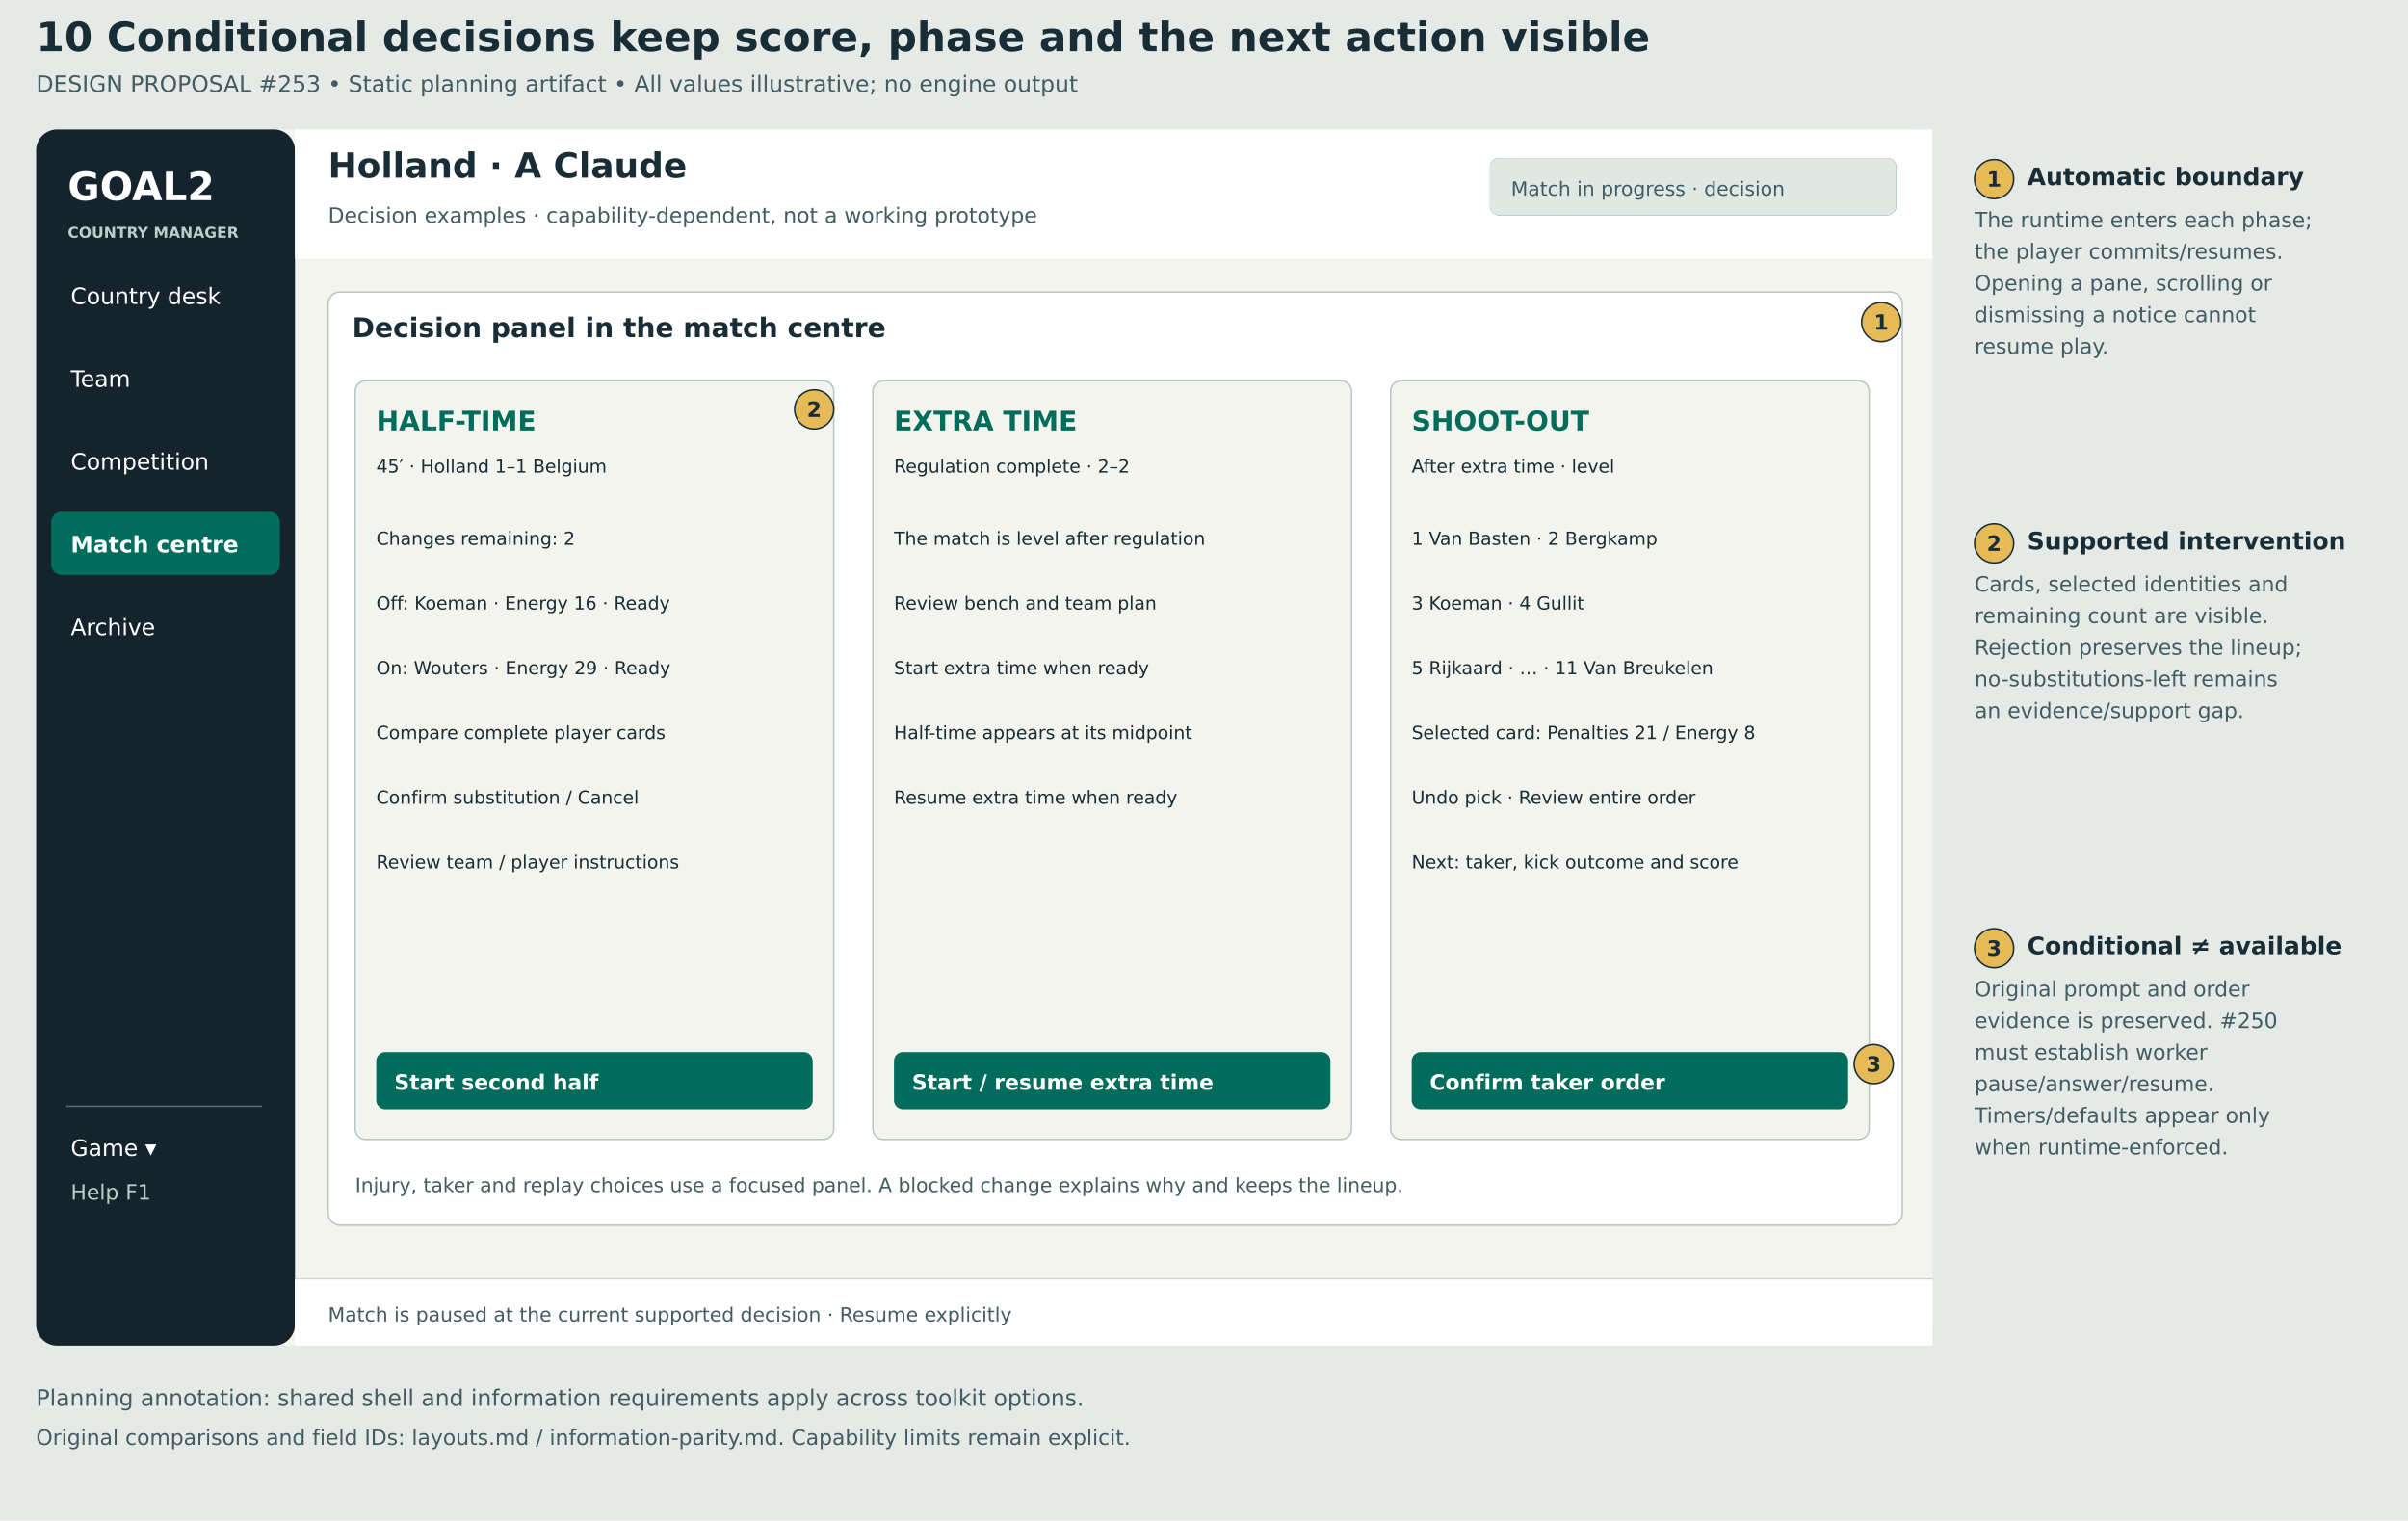
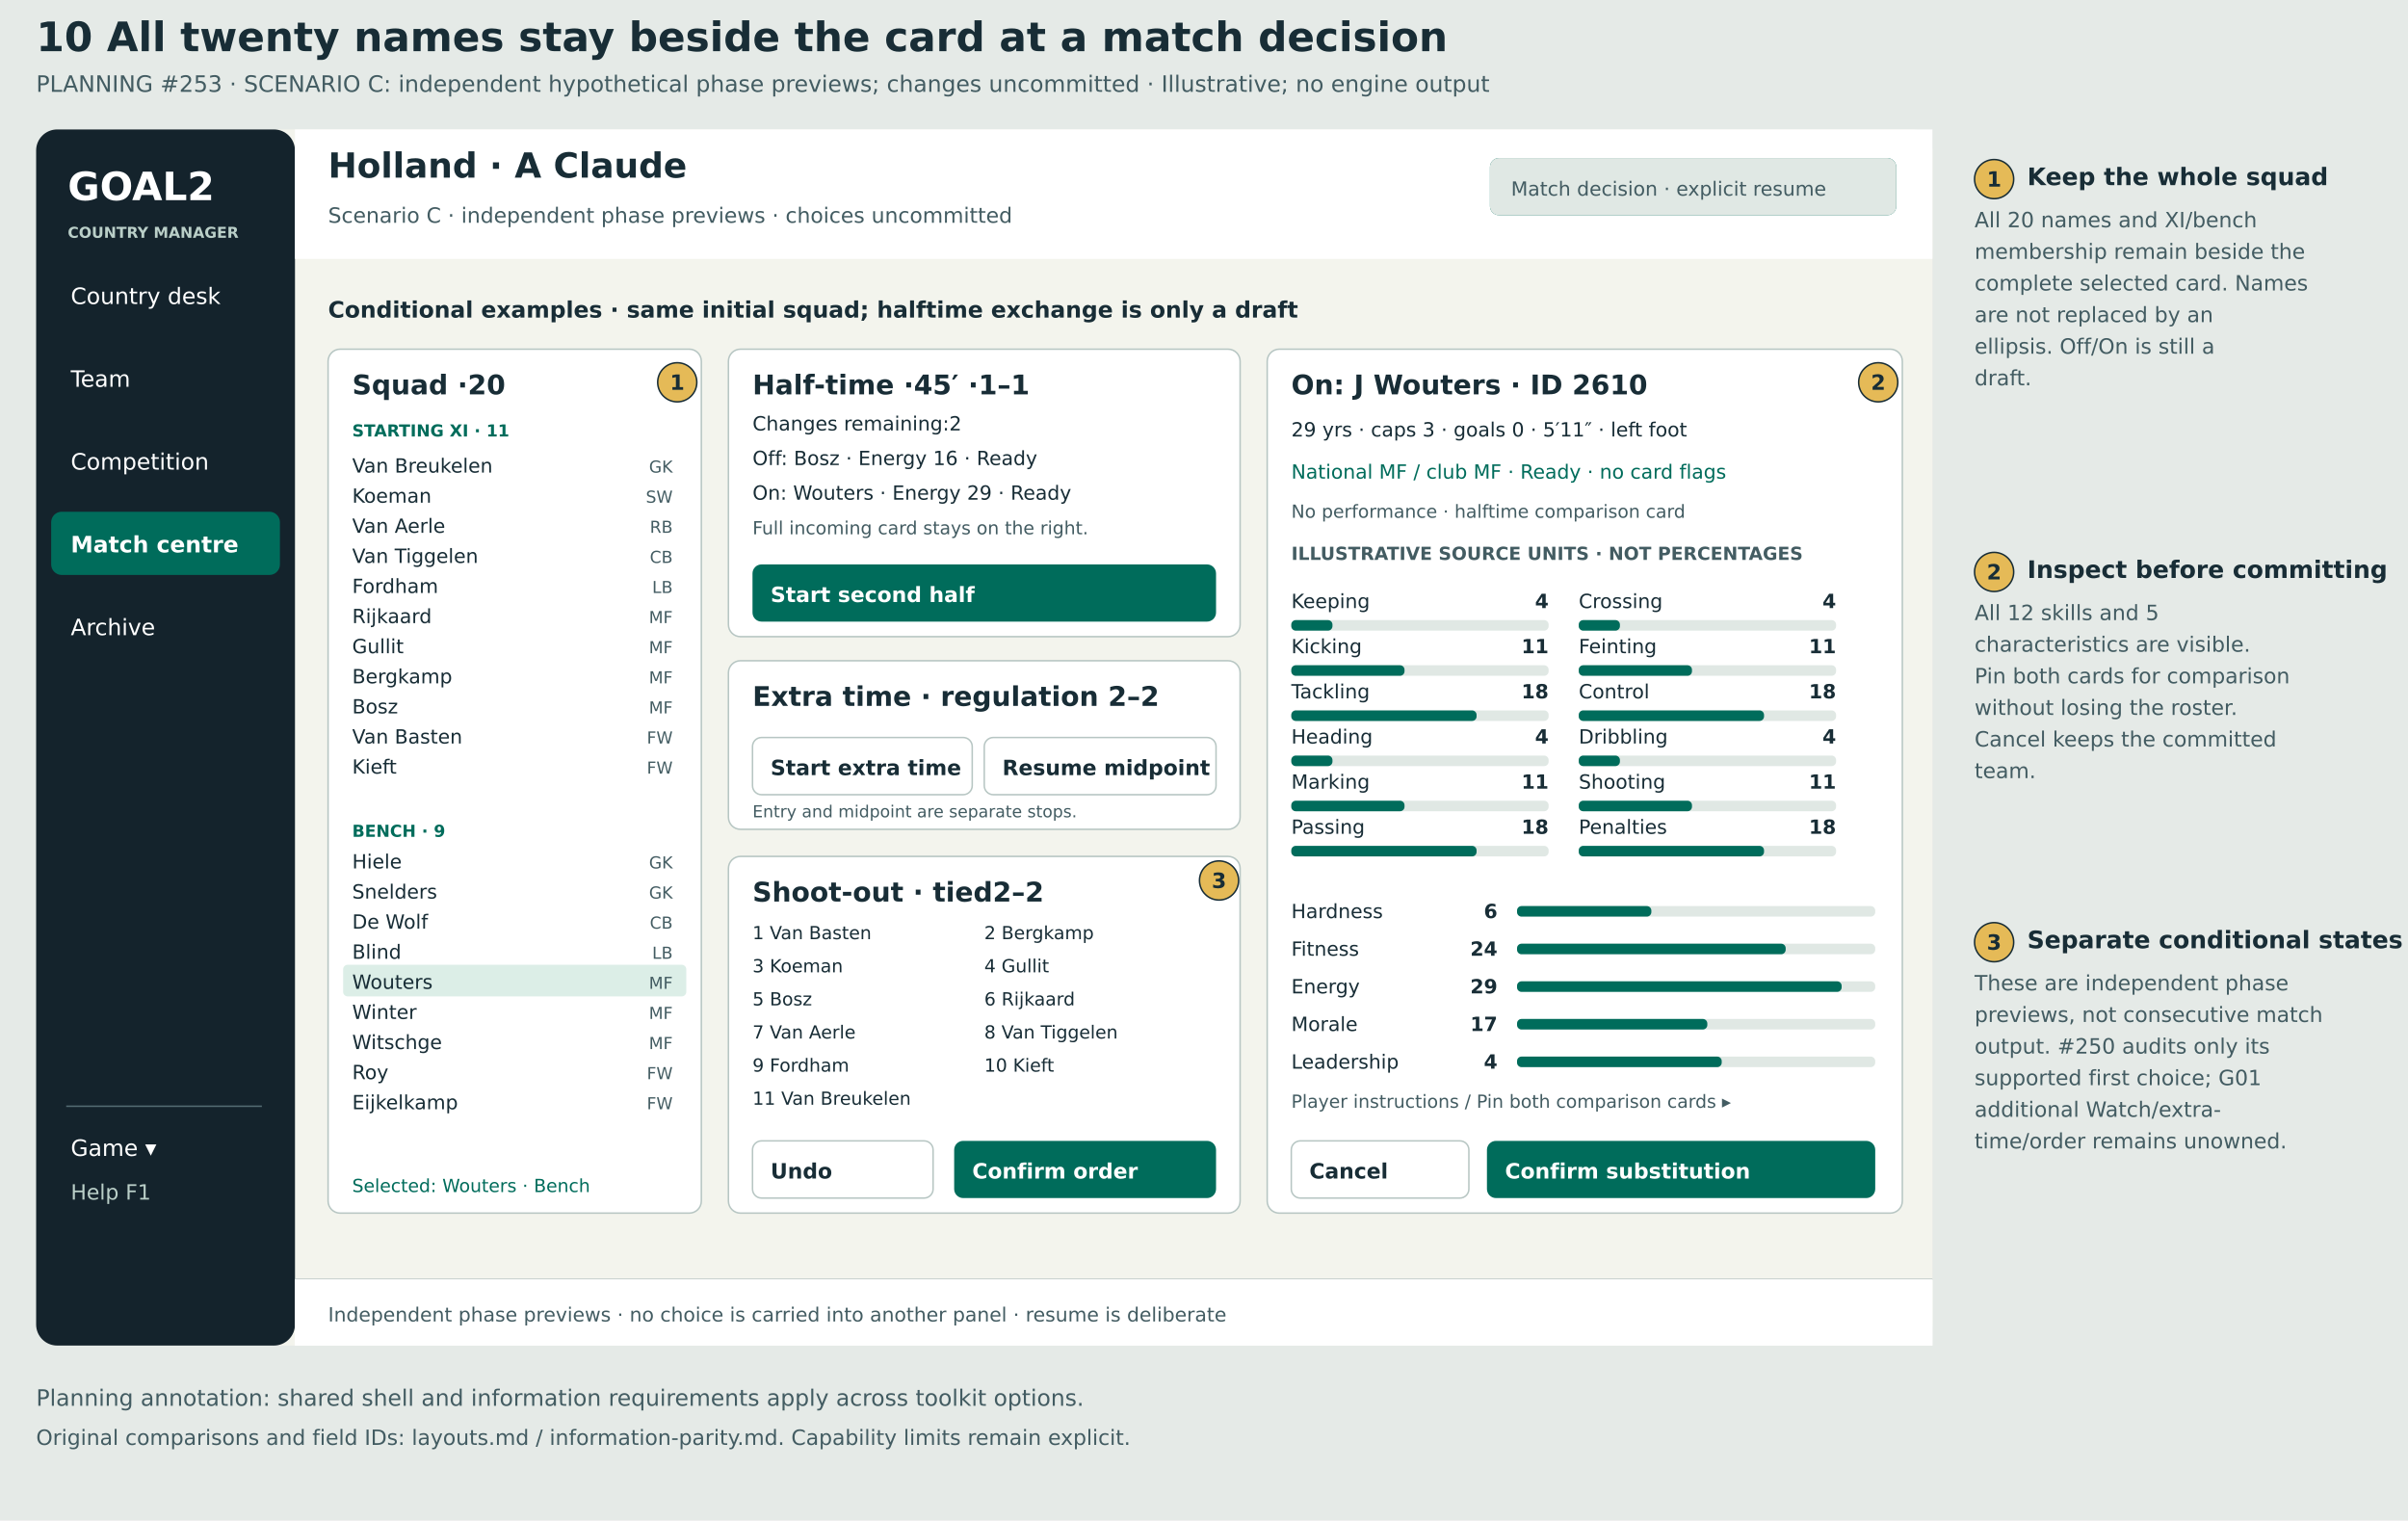
<svg xmlns="http://www.w3.org/2000/svg" width="1600" height="1010" viewBox="0 0 1600 1010" role="img" aria-labelledby="title desc">
  <g font-family="DejaVu Sans, Segoe UI, sans-serif">
    <rect x="0" y="0" width="1600" height="1010" rx="0" fill="#E5EAE7" />
-     <text x="24" y="34" fill="#182D36" font-size="27" font-weight="700">10  Conditional decisions keep score, phase and the next action visible</text>
-     <text x="24" y="61" fill="#435C62" font-size="15" font-weight="400">DESIGN PROPOSAL #253  •  Static planning artifact  •  All values illustrative; no engine output</text>
+     <text x="24" y="34" fill="#182D36" font-size="27" font-weight="700">10  All twenty names stay beside the card at a match decision</text>
+     <text x="24" y="61" fill="#435C62" font-size="15" font-weight="400">PLANNING #253 · SCENARIO C: independent hypothetical phase previews; changes uncommitted · Illustrative; no engine output</text>
    <rect x="24" y="86" width="1260" height="808" rx="14" fill="#F3F4ED" />
    <rect x="24" y="86" width="172" height="808" rx="14" fill="#14232C" />
    <text x="45" y="133" fill="#FFFFFF" font-size="26" font-weight="700">GOAL2</text>
    <text x="45" y="158" fill="#BACFC8" font-size="10" font-weight="700">COUNTRY MANAGER</text>
    <text x="47" y="202" fill="#FFFFFF" font-size="15" font-weight="400">Country desk</text>
    <text x="47" y="257" fill="#FFFFFF" font-size="15" font-weight="400">Team</text>
    <text x="47" y="312" fill="#FFFFFF" font-size="15" font-weight="400">Competition</text>
    <rect x="34" y="340" width="152" height="42" rx="7" fill="#006C5B" />
    <text x="47" y="367" fill="#FFFFFF" font-size="15" font-weight="600">Match centre</text>
    <text x="47" y="422" fill="#FFFFFF" font-size="15" font-weight="400">Archive</text>
    <line x1="44" y1="735" x2="174" y2="735" stroke="#536B71" />
    <text x="47" y="768" fill="#FFFFFF" font-size="15" font-weight="400">Game  ▾</text>
    <text x="47" y="797" fill="#BACFC8" font-size="14" font-weight="400">Help  F1</text>
    <rect x="196" y="86" width="1088" height="86" rx="0" fill="#FFFFFF" />
    <text x="218" y="118" fill="#182D36" font-size="23" font-weight="700">Holland · A Claude</text>
-     <text x="218" y="148" fill="#435C62" font-size="14" font-weight="400">Decision examples · capability-dependent, not a working prototype</text>
+     <text x="218" y="148" fill="#435C62" font-size="14" font-weight="400">Scenario C · independent phase previews · choices uncommitted</text>
    <rect x="990" y="105" width="270" height="38" rx="6" fill="#006C5B" />
    <text x="1002" y="130" fill="#FFFFFF" font-size="14" font-weight="600">Prepare next match</text>
    <rect x="196" y="850" width="1088" height="44" rx="0" fill="#FFFFFF" />
    <line x1="196" y1="850" x2="1284" y2="850" stroke="#B7C6C3" />
    <text x="218" y="878" fill="#435C62" font-size="13" font-weight="400">Confirmed team  •  Last saved checkpoint available in Game</text>
    <rect x="990" y="105" width="270" height="38" rx="6" fill="#E0E8E4" />
-     <text x="1004" y="130" fill="#435C62" font-size="13" font-weight="400">Match in progress · decision</text>
+     <text x="1004" y="130" fill="#435C62" font-size="13" font-weight="400">Match decision · explicit resume</text>
+     <text x="218" y="211" fill="#182D36" font-size="15" font-weight="700">Conditional examples · same initial squad; halftime exchange is only a draft</text>
+     <rect x="218" y="232" width="248" height="574" rx="8" fill="#FFFFFF" stroke="#B7C6C3" />
+     <text x="234" y="262" fill="#182D36" font-size="18" font-weight="700">Squad ·20</text>
+     <text x="234" y="290" fill="#006C5B" font-size="11" font-weight="700">STARTING XI · 11</text>
+     <text x="234" y="314" fill="#182D36" font-size="13" font-weight="400" data-squad-section="XI" data-roster-slot="1">Van Breukelen</text>
+     <text x="447" y="314" fill="#435C62" font-size="11" font-weight="400" text-anchor="end">GK</text>
+     <text x="234" y="334" fill="#182D36" font-size="13" font-weight="400" data-squad-section="XI" data-roster-slot="2">Koeman</text>
+     <text x="447" y="334" fill="#435C62" font-size="11" font-weight="400" text-anchor="end">SW</text>
+     <text x="234" y="354" fill="#182D36" font-size="13" font-weight="400" data-squad-section="XI" data-roster-slot="3">Van Aerle</text>
+     <text x="447" y="354" fill="#435C62" font-size="11" font-weight="400" text-anchor="end">RB</text>
+     <text x="234" y="374" fill="#182D36" font-size="13" font-weight="400" data-squad-section="XI" data-roster-slot="4">Van Tiggelen</text>
+     <text x="447" y="374" fill="#435C62" font-size="11" font-weight="400" text-anchor="end">CB</text>
+     <text x="234" y="394" fill="#182D36" font-size="13" font-weight="400" data-squad-section="XI" data-roster-slot="5">Fordham</text>
+     <text x="447" y="394" fill="#435C62" font-size="11" font-weight="400" text-anchor="end">LB</text>
+     <text x="234" y="414" fill="#182D36" font-size="13" font-weight="400" data-squad-section="XI" data-roster-slot="6">Rijkaard</text>
+     <text x="447" y="414" fill="#435C62" font-size="11" font-weight="400" text-anchor="end">MF</text>
+     <text x="234" y="434" fill="#182D36" font-size="13" font-weight="400" data-squad-section="XI" data-roster-slot="7">Gullit</text>
+     <text x="447" y="434" fill="#435C62" font-size="11" font-weight="400" text-anchor="end">MF</text>
+     <text x="234" y="454" fill="#182D36" font-size="13" font-weight="400" data-squad-section="XI" data-roster-slot="8">Bergkamp</text>
+     <text x="447" y="454" fill="#435C62" font-size="11" font-weight="400" text-anchor="end">MF</text>
+     <text x="234" y="474" fill="#182D36" font-size="13" font-weight="400" data-squad-section="XI" data-roster-slot="9">Bosz</text>
+     <text x="447" y="474" fill="#435C62" font-size="11" font-weight="400" text-anchor="end">MF</text>
+     <text x="234" y="494" fill="#182D36" font-size="13" font-weight="400" data-squad-section="XI" data-roster-slot="10">Van Basten</text>
+     <text x="447" y="494" fill="#435C62" font-size="11" font-weight="400" text-anchor="end">FW</text>
+     <text x="234" y="514" fill="#182D36" font-size="13" font-weight="400" data-squad-section="XI" data-roster-slot="11">Kieft</text>
+     <text x="447" y="514" fill="#435C62" font-size="11" font-weight="400" text-anchor="end">FW</text>
+     <text x="234" y="556" fill="#006C5B" font-size="11" font-weight="700">BENCH · 9</text>
+     <text x="234" y="577" fill="#182D36" font-size="13" font-weight="400" data-squad-section="Bench" data-roster-slot="12">Hiele</text>
+     <text x="447" y="577" fill="#435C62" font-size="11" font-weight="400" text-anchor="end">GK</text>
+     <text x="234" y="597" fill="#182D36" font-size="13" font-weight="400" data-squad-section="Bench" data-roster-slot="13">Snelders</text>
+     <text x="447" y="597" fill="#435C62" font-size="11" font-weight="400" text-anchor="end">GK</text>
+     <text x="234" y="617" fill="#182D36" font-size="13" font-weight="400" data-squad-section="Bench" data-roster-slot="14">De Wolf</text>
+     <text x="447" y="617" fill="#435C62" font-size="11" font-weight="400" text-anchor="end">CB</text>
+     <text x="234" y="637" fill="#182D36" font-size="13" font-weight="400" data-squad-section="Bench" data-roster-slot="15">Blind</text>
+     <text x="447" y="637" fill="#435C62" font-size="11" font-weight="400" text-anchor="end">LB</text>
+     <rect x="228" y="641" width="228" height="21" rx="3" fill="#DCEEE7" />
+     <text x="234" y="657" fill="#182D36" font-size="13" font-weight="400" data-squad-section="Bench" data-roster-slot="16">Wouters</text>
+     <text x="447" y="657" fill="#435C62" font-size="11" font-weight="400" text-anchor="end">MF</text>
+     <text x="234" y="677" fill="#182D36" font-size="13" font-weight="400" data-squad-section="Bench" data-roster-slot="17">Winter</text>
+     <text x="447" y="677" fill="#435C62" font-size="11" font-weight="400" text-anchor="end">MF</text>
+     <text x="234" y="697" fill="#182D36" font-size="13" font-weight="400" data-squad-section="Bench" data-roster-slot="18">Witschge</text>
+     <text x="447" y="697" fill="#435C62" font-size="11" font-weight="400" text-anchor="end">MF</text>
+     <text x="234" y="717" fill="#182D36" font-size="13" font-weight="400" data-squad-section="Bench" data-roster-slot="19">Roy</text>
+     <text x="447" y="717" fill="#435C62" font-size="11" font-weight="400" text-anchor="end">FW</text>
+     <text x="234" y="737" fill="#182D36" font-size="13" font-weight="400" data-squad-section="Bench" data-roster-slot="20">Eijkelkamp</text>
+     <text x="447" y="737" fill="#435C62" font-size="11" font-weight="400" text-anchor="end">FW</text>
+     <text x="234" y="792" fill="#006C5B" font-size="12" font-weight="400">Selected: Wouters · Bench</text>
+     <rect x="484" y="232" width="340" height="191" rx="8" fill="#FFFFFF" stroke="#B7C6C3" />
+     <text x="500" y="262" fill="#182D36" font-size="18" font-weight="700">Half-time ·45′ ·1–1</text>
+     <text x="500" y="286" fill="#182D36" font-size="13" font-weight="400">Changes remaining:2</text>
+     <text x="500" y="309" fill="#182D36" font-size="13" font-weight="400">Off: Bosz · Energy 16 · Ready</text>
+     <text x="500" y="332" fill="#182D36" font-size="13" font-weight="400">On: Wouters · Energy 29 · Ready</text>
+     <text x="500" y="355" fill="#435C62" font-size="12" font-weight="400">Full incoming card stays on the right.</text>
+     <rect x="500" y="375" width="308" height="38" rx="6" fill="#006C5B" />
+     <text x="512" y="400" fill="#FFFFFF" font-size="14" font-weight="600">Start second half</text>
+     <rect x="484" y="439" width="340" height="112" rx="8" fill="#FFFFFF" stroke="#B7C6C3" />
+     <text x="500" y="469" fill="#182D36" font-size="18" font-weight="700">Extra time · regulation 2–2</text>
+     <rect x="500" y="490" width="146" height="38" rx="6" fill="#FFFFFF" stroke="#B7C6C3" />
+     <text x="512" y="515" fill="#182D36" font-size="14" font-weight="600">Start extra time</text>
+     <rect x="654" y="490" width="154" height="38" rx="6" fill="#FFFFFF" stroke="#B7C6C3" />
+     <text x="666" y="515" fill="#182D36" font-size="14" font-weight="600">Resume midpoint</text>
+     <text x="500" y="543" fill="#435C62" font-size="11" font-weight="400">Entry and midpoint are separate stops.</text>
+     <rect x="484" y="569" width="340" height="237" rx="8" fill="#FFFFFF" stroke="#B7C6C3" />
+     <text x="500" y="599" fill="#182D36" font-size="18" font-weight="700">Shoot-out · tied2–2</text>
+     <text x="500" y="624" fill="#182D36" font-size="12" font-weight="400">1 Van Basten</text>
+     <text x="654" y="624" fill="#182D36" font-size="12" font-weight="400">2 Bergkamp</text>
+     <text x="500" y="646" fill="#182D36" font-size="12" font-weight="400">3 Koeman</text>
+     <text x="654" y="646" fill="#182D36" font-size="12" font-weight="400">4 Gullit</text>
+     <text x="500" y="668" fill="#182D36" font-size="12" font-weight="400">5 Bosz</text>
+     <text x="654" y="668" fill="#182D36" font-size="12" font-weight="400">6 Rijkaard</text>
+     <text x="500" y="690" fill="#182D36" font-size="12" font-weight="400">7 Van Aerle</text>
+     <text x="654" y="690" fill="#182D36" font-size="12" font-weight="400">8 Van Tiggelen</text>
+     <text x="500" y="712" fill="#182D36" font-size="12" font-weight="400">9 Fordham</text>
+     <text x="654" y="712" fill="#182D36" font-size="12" font-weight="400">10 Kieft</text>
+     <text x="500" y="734" fill="#182D36" font-size="12" font-weight="400">11 Van Breukelen</text>
+     <rect x="500" y="758" width="120" height="38" rx="6" fill="#FFFFFF" stroke="#B7C6C3" />
+     <text x="512" y="783" fill="#182D36" font-size="14" font-weight="600">Undo</text>
+     <rect x="634" y="758" width="174" height="38" rx="6" fill="#006C5B" />
+     <text x="646" y="783" fill="#FFFFFF" font-size="14" font-weight="600">Confirm order</text>
+     <rect x="842" y="232" width="422" height="574" rx="8" fill="#FFFFFF" stroke="#B7C6C3" />
+     <text x="858" y="262" fill="#182D36" font-size="18" font-weight="700">On: J Wouters · ID 2610</text>
+     <text x="858" y="290" fill="#182D36" font-size="13" font-weight="400">29 yrs · caps 3 · goals 0 · 5′11″ · left foot</text>
+     <text x="858" y="318" fill="#006C5B" font-size="13" font-weight="400">National MF / club MF · Ready · no card flags</text>
+     <text x="858" y="344" fill="#435C62" font-size="12" font-weight="400">No performance · halftime comparison card</text>
+     <text x="858" y="372" fill="#435C62" font-size="12" font-weight="600">ILLUSTRATIVE SOURCE UNITS · NOT PERCENTAGES</text>
+     <text x="858" y="404" fill="#182D36" font-size="13" font-weight="400">Keeping</text>
+     <text x="1029" y="404" fill="#182D36" font-size="13" font-weight="600" text-anchor="end">4</text>
+     <rect x="858" y="412" width="171" height="7" rx="3" fill="#E0E8E4" />
+     <rect x="858" y="412" width="27.36" height="7" rx="3" fill="#006C5B" />
+     <text x="858" y="434" fill="#182D36" font-size="13" font-weight="400">Kicking</text>
+     <text x="1029" y="434" fill="#182D36" font-size="13" font-weight="600" text-anchor="end">11</text>
+     <rect x="858" y="442" width="171" height="7" rx="3" fill="#E0E8E4" />
+     <rect x="858" y="442" width="75.24" height="7" rx="3" fill="#006C5B" />
+     <text x="858" y="464" fill="#182D36" font-size="13" font-weight="400">Tackling</text>
+     <text x="1029" y="464" fill="#182D36" font-size="13" font-weight="600" text-anchor="end">18</text>
+     <rect x="858" y="472" width="171" height="7" rx="3" fill="#E0E8E4" />
+     <rect x="858" y="472" width="123.12" height="7" rx="3" fill="#006C5B" />
+     <text x="858" y="494" fill="#182D36" font-size="13" font-weight="400">Heading</text>
+     <text x="1029" y="494" fill="#182D36" font-size="13" font-weight="600" text-anchor="end">4</text>
+     <rect x="858" y="502" width="171" height="7" rx="3" fill="#E0E8E4" />
+     <rect x="858" y="502" width="27.36" height="7" rx="3" fill="#006C5B" />
+     <text x="858" y="524" fill="#182D36" font-size="13" font-weight="400">Marking</text>
+     <text x="1029" y="524" fill="#182D36" font-size="13" font-weight="600" text-anchor="end">11</text>
+     <rect x="858" y="532" width="171" height="7" rx="3" fill="#E0E8E4" />
+     <rect x="858" y="532" width="75.24" height="7" rx="3" fill="#006C5B" />
+     <text x="858" y="554" fill="#182D36" font-size="13" font-weight="400">Passing</text>
+     <text x="1029" y="554" fill="#182D36" font-size="13" font-weight="600" text-anchor="end">18</text>
+     <rect x="858" y="562" width="171" height="7" rx="3" fill="#E0E8E4" />
+     <rect x="858" y="562" width="123.12" height="7" rx="3" fill="#006C5B" />
+     <text x="1049" y="404" fill="#182D36" font-size="13" font-weight="400">Crossing</text>
+     <text x="1220" y="404" fill="#182D36" font-size="13" font-weight="600" text-anchor="end">4</text>
+     <rect x="1049" y="412" width="171" height="7" rx="3" fill="#E0E8E4" />
+     <rect x="1049" y="412" width="27.36" height="7" rx="3" fill="#006C5B" />
+     <text x="1049" y="434" fill="#182D36" font-size="13" font-weight="400">Feinting</text>
+     <text x="1220" y="434" fill="#182D36" font-size="13" font-weight="600" text-anchor="end">11</text>
+     <rect x="1049" y="442" width="171" height="7" rx="3" fill="#E0E8E4" />
+     <rect x="1049" y="442" width="75.24" height="7" rx="3" fill="#006C5B" />
+     <text x="1049" y="464" fill="#182D36" font-size="13" font-weight="400">Control</text>
+     <text x="1220" y="464" fill="#182D36" font-size="13" font-weight="600" text-anchor="end">18</text>
+     <rect x="1049" y="472" width="171" height="7" rx="3" fill="#E0E8E4" />
+     <rect x="1049" y="472" width="123.12" height="7" rx="3" fill="#006C5B" />
+     <text x="1049" y="494" fill="#182D36" font-size="13" font-weight="400">Dribbling</text>
+     <text x="1220" y="494" fill="#182D36" font-size="13" font-weight="600" text-anchor="end">4</text>
+     <rect x="1049" y="502" width="171" height="7" rx="3" fill="#E0E8E4" />
+     <rect x="1049" y="502" width="27.36" height="7" rx="3" fill="#006C5B" />
+     <text x="1049" y="524" fill="#182D36" font-size="13" font-weight="400">Shooting</text>
+     <text x="1220" y="524" fill="#182D36" font-size="13" font-weight="600" text-anchor="end">11</text>
+     <rect x="1049" y="532" width="171" height="7" rx="3" fill="#E0E8E4" />
+     <rect x="1049" y="532" width="75.24" height="7" rx="3" fill="#006C5B" />
+     <text x="1049" y="554" fill="#182D36" font-size="13" font-weight="400">Penalties</text>
+     <text x="1220" y="554" fill="#182D36" font-size="13" font-weight="600" text-anchor="end">18</text>
+     <rect x="1049" y="562" width="171" height="7" rx="3" fill="#E0E8E4" />
+     <rect x="1049" y="562" width="123.12" height="7" rx="3" fill="#006C5B" />
+     <text x="858" y="610" fill="#182D36" font-size="13" font-weight="400">Hardness</text>
+     <text x="995" y="610" fill="#182D36" font-size="13" font-weight="600" text-anchor="end">6</text>
+     <rect x="1008" y="602" width="238" height="7" rx="3" fill="#E0E8E4" />
+     <rect x="1008" y="602" width="89.25" height="7" rx="3" fill="#006C5B" />
+     <text x="858" y="635" fill="#182D36" font-size="13" font-weight="400">Fitness</text>
+     <text x="995" y="635" fill="#182D36" font-size="13" font-weight="600" text-anchor="end">24</text>
+     <rect x="1008" y="627" width="238" height="7" rx="3" fill="#E0E8E4" />
+     <rect x="1008" y="627" width="178.5" height="7" rx="3" fill="#006C5B" />
+     <text x="858" y="660" fill="#182D36" font-size="13" font-weight="400">Energy</text>
+     <text x="995" y="660" fill="#182D36" font-size="13" font-weight="600" text-anchor="end">29</text>
+     <rect x="1008" y="652" width="238" height="7" rx="3" fill="#E0E8E4" />
+     <rect x="1008" y="652" width="215.688" height="7" rx="3" fill="#006C5B" />
+     <text x="858" y="685" fill="#182D36" font-size="13" font-weight="400">Morale</text>
+     <text x="995" y="685" fill="#182D36" font-size="13" font-weight="600" text-anchor="end">17</text>
+     <rect x="1008" y="677" width="238" height="7" rx="3" fill="#E0E8E4" />
+     <rect x="1008" y="677" width="126.438" height="7" rx="3" fill="#006C5B" />
+     <text x="858" y="710" fill="#182D36" font-size="13" font-weight="400">Leadership</text>
+     <text x="995" y="710" fill="#182D36" font-size="13" font-weight="600" text-anchor="end">4</text>
+     <rect x="1008" y="702" width="238" height="7" rx="3" fill="#E0E8E4" />
+     <rect x="1008" y="702" width="136.0" height="7" rx="3" fill="#006C5B" />
+     <text x="858" y="736" fill="#435C62" font-size="12" font-weight="400">Player instructions / Pin both comparison cards  ▸</text>
+     <rect x="858" y="758" width="118" height="38" rx="6" fill="#FFFFFF" stroke="#B7C6C3" />
+     <text x="870" y="783" fill="#182D36" font-size="14" font-weight="600">Cancel</text>
+     <rect x="988" y="758" width="258" height="38" rx="6" fill="#006C5B" />
+     <text x="1000" y="783" fill="#FFFFFF" font-size="14" font-weight="600">Confirm substitution</text>
    <rect x="196" y="850" width="1088" height="44" rx="0" fill="#FFFFFF" />
-     <text x="218" y="878" fill="#435C62" font-size="13" font-weight="400">Match is paused at the current supported decision · Resume explicitly</text>
-     <rect x="218" y="194" width="1046" height="620" rx="8" fill="#FFFFFF" stroke="#B7C6C3" />
-     <text x="234" y="224" fill="#182D36" font-size="18" font-weight="700">Decision panel in the match centre</text>
-     <rect x="236" y="253" width="318" height="504" rx="7" fill="#F3F4ED" stroke="#B7C6C3" />
-     <text x="250" y="286" fill="#006C5B" font-size="18" font-weight="700">HALF-TIME</text>
-     <text x="250" y="314" fill="#182D36" font-size="12" font-weight="400">45′ · Holland 1–1 Belgium</text>
-     <text x="250" y="362" fill="#182D36" font-size="12" font-weight="400">Changes remaining: 2</text>
-     <text x="250" y="405" fill="#182D36" font-size="12" font-weight="400">Off: Koeman · Energy 16 · Ready</text>
-     <text x="250" y="448" fill="#182D36" font-size="12" font-weight="400">On: Wouters · Energy 29 · Ready</text>
-     <text x="250" y="491" fill="#182D36" font-size="12" font-weight="400">Compare complete player cards</text>
-     <text x="250" y="534" fill="#182D36" font-size="12" font-weight="400">Confirm substitution / Cancel</text>
-     <text x="250" y="577" fill="#182D36" font-size="12" font-weight="400">Review team / player instructions</text>
-     <rect x="250" y="699" width="290" height="38" rx="6" fill="#006C5B" />
-     <text x="262" y="724" fill="#FFFFFF" font-size="14" font-weight="600">Start second half</text>
-     <rect x="580" y="253" width="318" height="504" rx="7" fill="#F3F4ED" stroke="#B7C6C3" />
-     <text x="594" y="286" fill="#006C5B" font-size="18" font-weight="700">EXTRA TIME</text>
-     <text x="594" y="314" fill="#182D36" font-size="12" font-weight="400">Regulation complete · 2–2</text>
-     <text x="594" y="362" fill="#182D36" font-size="12" font-weight="400">The match is level after regulation</text>
-     <text x="594" y="405" fill="#182D36" font-size="12" font-weight="400">Review bench and team plan</text>
-     <text x="594" y="448" fill="#182D36" font-size="12" font-weight="400">Start extra time when ready</text>
-     <text x="594" y="491" fill="#182D36" font-size="12" font-weight="400">Half-time appears at its midpoint</text>
-     <text x="594" y="534" fill="#182D36" font-size="12" font-weight="400">Resume extra time when ready</text>
-     <rect x="594" y="699" width="290" height="38" rx="6" fill="#006C5B" />
-     <text x="606" y="724" fill="#FFFFFF" font-size="14" font-weight="600">Start / resume extra time</text>
-     <rect x="924" y="253" width="318" height="504" rx="7" fill="#F3F4ED" stroke="#B7C6C3" />
-     <text x="938" y="286" fill="#006C5B" font-size="18" font-weight="700">SHOOT-OUT</text>
-     <text x="938" y="314" fill="#182D36" font-size="12" font-weight="400">After extra time · level</text>
-     <text x="938" y="362" fill="#182D36" font-size="12" font-weight="400">1 Van Basten · 2 Bergkamp</text>
-     <text x="938" y="405" fill="#182D36" font-size="12" font-weight="400">3 Koeman · 4 Gullit</text>
-     <text x="938" y="448" fill="#182D36" font-size="12" font-weight="400">5 Rijkaard · … · 11 Van Breukelen</text>
-     <text x="938" y="491" fill="#182D36" font-size="12" font-weight="400">Selected card: Penalties 21 / Energy 8</text>
-     <text x="938" y="534" fill="#182D36" font-size="12" font-weight="400">Undo pick · Review entire order</text>
-     <text x="938" y="577" fill="#182D36" font-size="12" font-weight="400">Next: taker, kick outcome and score</text>
-     <rect x="938" y="699" width="290" height="38" rx="6" fill="#006C5B" />
-     <text x="950" y="724" fill="#FFFFFF" font-size="14" font-weight="600">Confirm taker order</text>
-     <text x="236" y="792" fill="#435C62" font-size="13" font-weight="400">Injury, taker and replay choices use a focused panel. A blocked change explains why and keeps the lineup.</text>
-     <circle cx="1250" cy="214" r="13" fill="#E5BA57" stroke="#182D36" />
-     <text x="1250" y="219" fill="#182D36" font-size="14" font-weight="700" text-anchor="middle">1</text>
-     <circle cx="541" cy="272" r="13" fill="#E5BA57" stroke="#182D36" />
-     <text x="541" y="277" fill="#182D36" font-size="14" font-weight="700" text-anchor="middle">2</text>
-     <circle cx="1245" cy="707" r="13" fill="#E5BA57" stroke="#182D36" />
-     <text x="1245" y="712" fill="#182D36" font-size="14" font-weight="700" text-anchor="middle">3</text>
+     <text x="218" y="878" fill="#435C62" font-size="13" font-weight="400">Independent phase previews · no choice is carried into another panel · resume is deliberate</text>
+     <circle cx="450" cy="254" r="13" fill="#E5BA57" stroke="#182D36" />
+     <text x="450" y="259" fill="#182D36" font-size="14" font-weight="700" text-anchor="middle">1</text>
+     <circle cx="1248" cy="254" r="13" fill="#E5BA57" stroke="#182D36" />
+     <text x="1248" y="259" fill="#182D36" font-size="14" font-weight="700" text-anchor="middle">2</text>
+     <circle cx="810" cy="585" r="13" fill="#E5BA57" stroke="#182D36" />
+     <text x="810" y="590" fill="#182D36" font-size="14" font-weight="700" text-anchor="middle">3</text>
    <circle cx="1325" cy="119" r="13" fill="#E5BA57" stroke="#182D36" />
    <text x="1325" y="124" fill="#182D36" font-size="14" font-weight="700" text-anchor="middle">1</text>
-     <text x="1347" y="123" fill="#182D36" font-size="16" font-weight="700">Automatic boundary</text>
-     <text x="1312" y="151" fill="#435C62" font-size="14" font-weight="400">The runtime enters each phase;</text>
-     <text x="1312" y="172" fill="#435C62" font-size="14" font-weight="400">the player commits/resumes.</text>
-     <text x="1312" y="193" fill="#435C62" font-size="14" font-weight="400">Opening a pane, scrolling or</text>
-     <text x="1312" y="214" fill="#435C62" font-size="14" font-weight="400">dismissing a notice cannot</text>
-     <text x="1312" y="235" fill="#435C62" font-size="14" font-weight="400">resume play.</text>
-     <circle cx="1325" cy="361" r="13" fill="#E5BA57" stroke="#182D36" />
-     <text x="1325" y="366" fill="#182D36" font-size="14" font-weight="700" text-anchor="middle">2</text>
-     <text x="1347" y="365" fill="#182D36" font-size="16" font-weight="700">Supported intervention</text>
-     <text x="1312" y="393" fill="#435C62" font-size="14" font-weight="400">Cards, selected identities and</text>
-     <text x="1312" y="414" fill="#435C62" font-size="14" font-weight="400">remaining count are visible.</text>
-     <text x="1312" y="435" fill="#435C62" font-size="14" font-weight="400">Rejection preserves the lineup;</text>
-     <text x="1312" y="456" fill="#435C62" font-size="14" font-weight="400">no-substitutions-left remains</text>
-     <text x="1312" y="477" fill="#435C62" font-size="14" font-weight="400">an evidence/support gap.</text>
-     <circle cx="1325" cy="630" r="13" fill="#E5BA57" stroke="#182D36" />
-     <text x="1325" y="635" fill="#182D36" font-size="14" font-weight="700" text-anchor="middle">3</text>
-     <text x="1347" y="634" fill="#182D36" font-size="16" font-weight="700">Conditional ≠ available</text>
-     <text x="1312" y="662" fill="#435C62" font-size="14" font-weight="400">Original prompt and order</text>
-     <text x="1312" y="683" fill="#435C62" font-size="14" font-weight="400">evidence is preserved. #250</text>
-     <text x="1312" y="704" fill="#435C62" font-size="14" font-weight="400">must establish worker</text>
-     <text x="1312" y="725" fill="#435C62" font-size="14" font-weight="400">pause/answer/resume.</text>
-     <text x="1312" y="746" fill="#435C62" font-size="14" font-weight="400">Timers/defaults appear only</text>
-     <text x="1312" y="767" fill="#435C62" font-size="14" font-weight="400">when runtime-enforced.</text>
+     <text x="1347" y="123" fill="#182D36" font-size="16" font-weight="700">Keep the whole squad</text>
+     <text x="1312" y="151" fill="#435C62" font-size="14" font-weight="400">All 20 names and XI/bench</text>
+     <text x="1312" y="172" fill="#435C62" font-size="14" font-weight="400">membership remain beside the</text>
+     <text x="1312" y="193" fill="#435C62" font-size="14" font-weight="400">complete selected card. Names</text>
+     <text x="1312" y="214" fill="#435C62" font-size="14" font-weight="400">are not replaced by an</text>
+     <text x="1312" y="235" fill="#435C62" font-size="14" font-weight="400">ellipsis. Off/On is still a</text>
+     <text x="1312" y="256" fill="#435C62" font-size="14" font-weight="400">draft.</text>
+     <circle cx="1325" cy="380" r="13" fill="#E5BA57" stroke="#182D36" />
+     <text x="1325" y="385" fill="#182D36" font-size="14" font-weight="700" text-anchor="middle">2</text>
+     <text x="1347" y="384" fill="#182D36" font-size="16" font-weight="700">Inspect before committing</text>
+     <text x="1312" y="412" fill="#435C62" font-size="14" font-weight="400">All 12 skills and 5</text>
+     <text x="1312" y="433" fill="#435C62" font-size="14" font-weight="400">characteristics are visible.</text>
+     <text x="1312" y="454" fill="#435C62" font-size="14" font-weight="400">Pin both cards for comparison</text>
+     <text x="1312" y="475" fill="#435C62" font-size="14" font-weight="400">without losing the roster.</text>
+     <text x="1312" y="496" fill="#435C62" font-size="14" font-weight="400">Cancel keeps the committed</text>
+     <text x="1312" y="517" fill="#435C62" font-size="14" font-weight="400">team.</text>
+     <circle cx="1325" cy="626" r="13" fill="#E5BA57" stroke="#182D36" />
+     <text x="1325" y="631" fill="#182D36" font-size="14" font-weight="700" text-anchor="middle">3</text>
+     <text x="1347" y="630" fill="#182D36" font-size="16" font-weight="700">Separate conditional states</text>
+     <text x="1312" y="658" fill="#435C62" font-size="14" font-weight="400">These are independent phase</text>
+     <text x="1312" y="679" fill="#435C62" font-size="14" font-weight="400">previews, not consecutive match</text>
+     <text x="1312" y="700" fill="#435C62" font-size="14" font-weight="400">output. #250 audits only its</text>
+     <text x="1312" y="721" fill="#435C62" font-size="14" font-weight="400">supported first choice; G01</text>
+     <text x="1312" y="742" fill="#435C62" font-size="14" font-weight="400">additional Watch/extra-</text>
+     <text x="1312" y="763" fill="#435C62" font-size="14" font-weight="400">time/order remains unowned.</text>
    <text x="24" y="934" fill="#435C62" font-size="15" font-weight="400">Planning annotation: shared shell and information requirements apply across toolkit options.</text>
    <text x="24" y="960" fill="#435C62" font-size="14" font-weight="400">Original comparisons and field IDs: layouts.md / information-parity.md. Capability limits remain explicit.</text>
  </g>
</svg>
